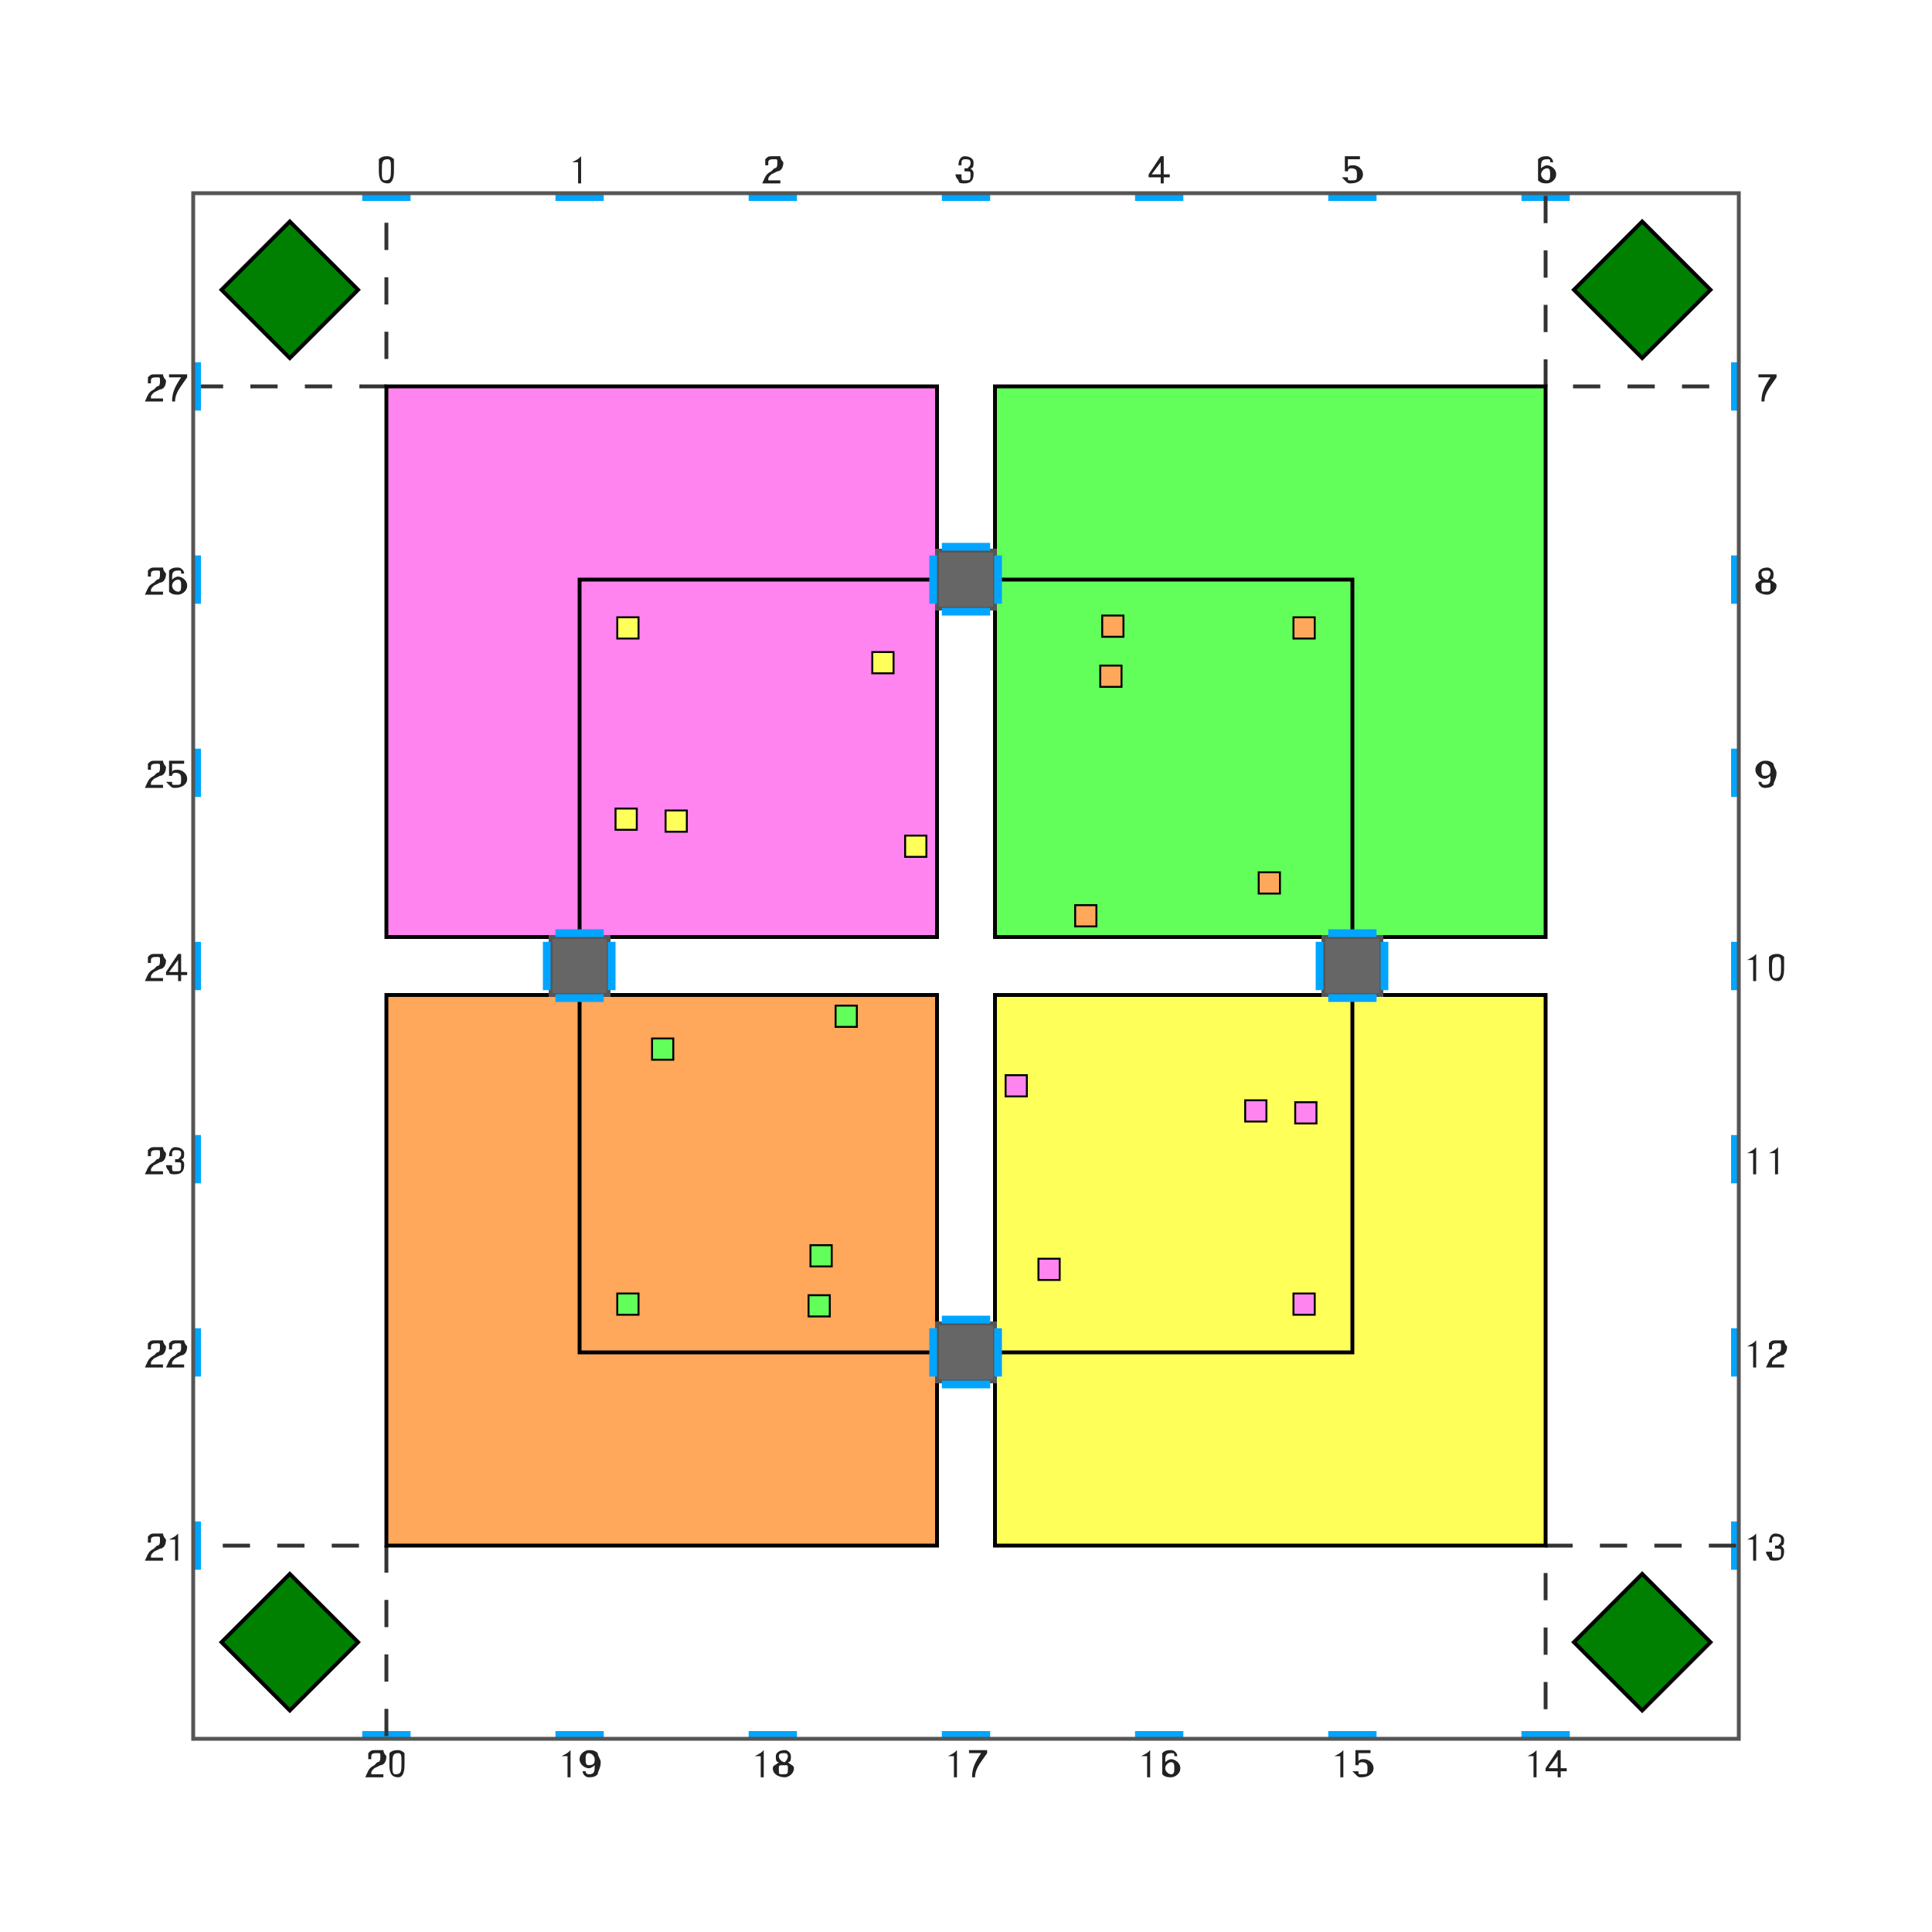
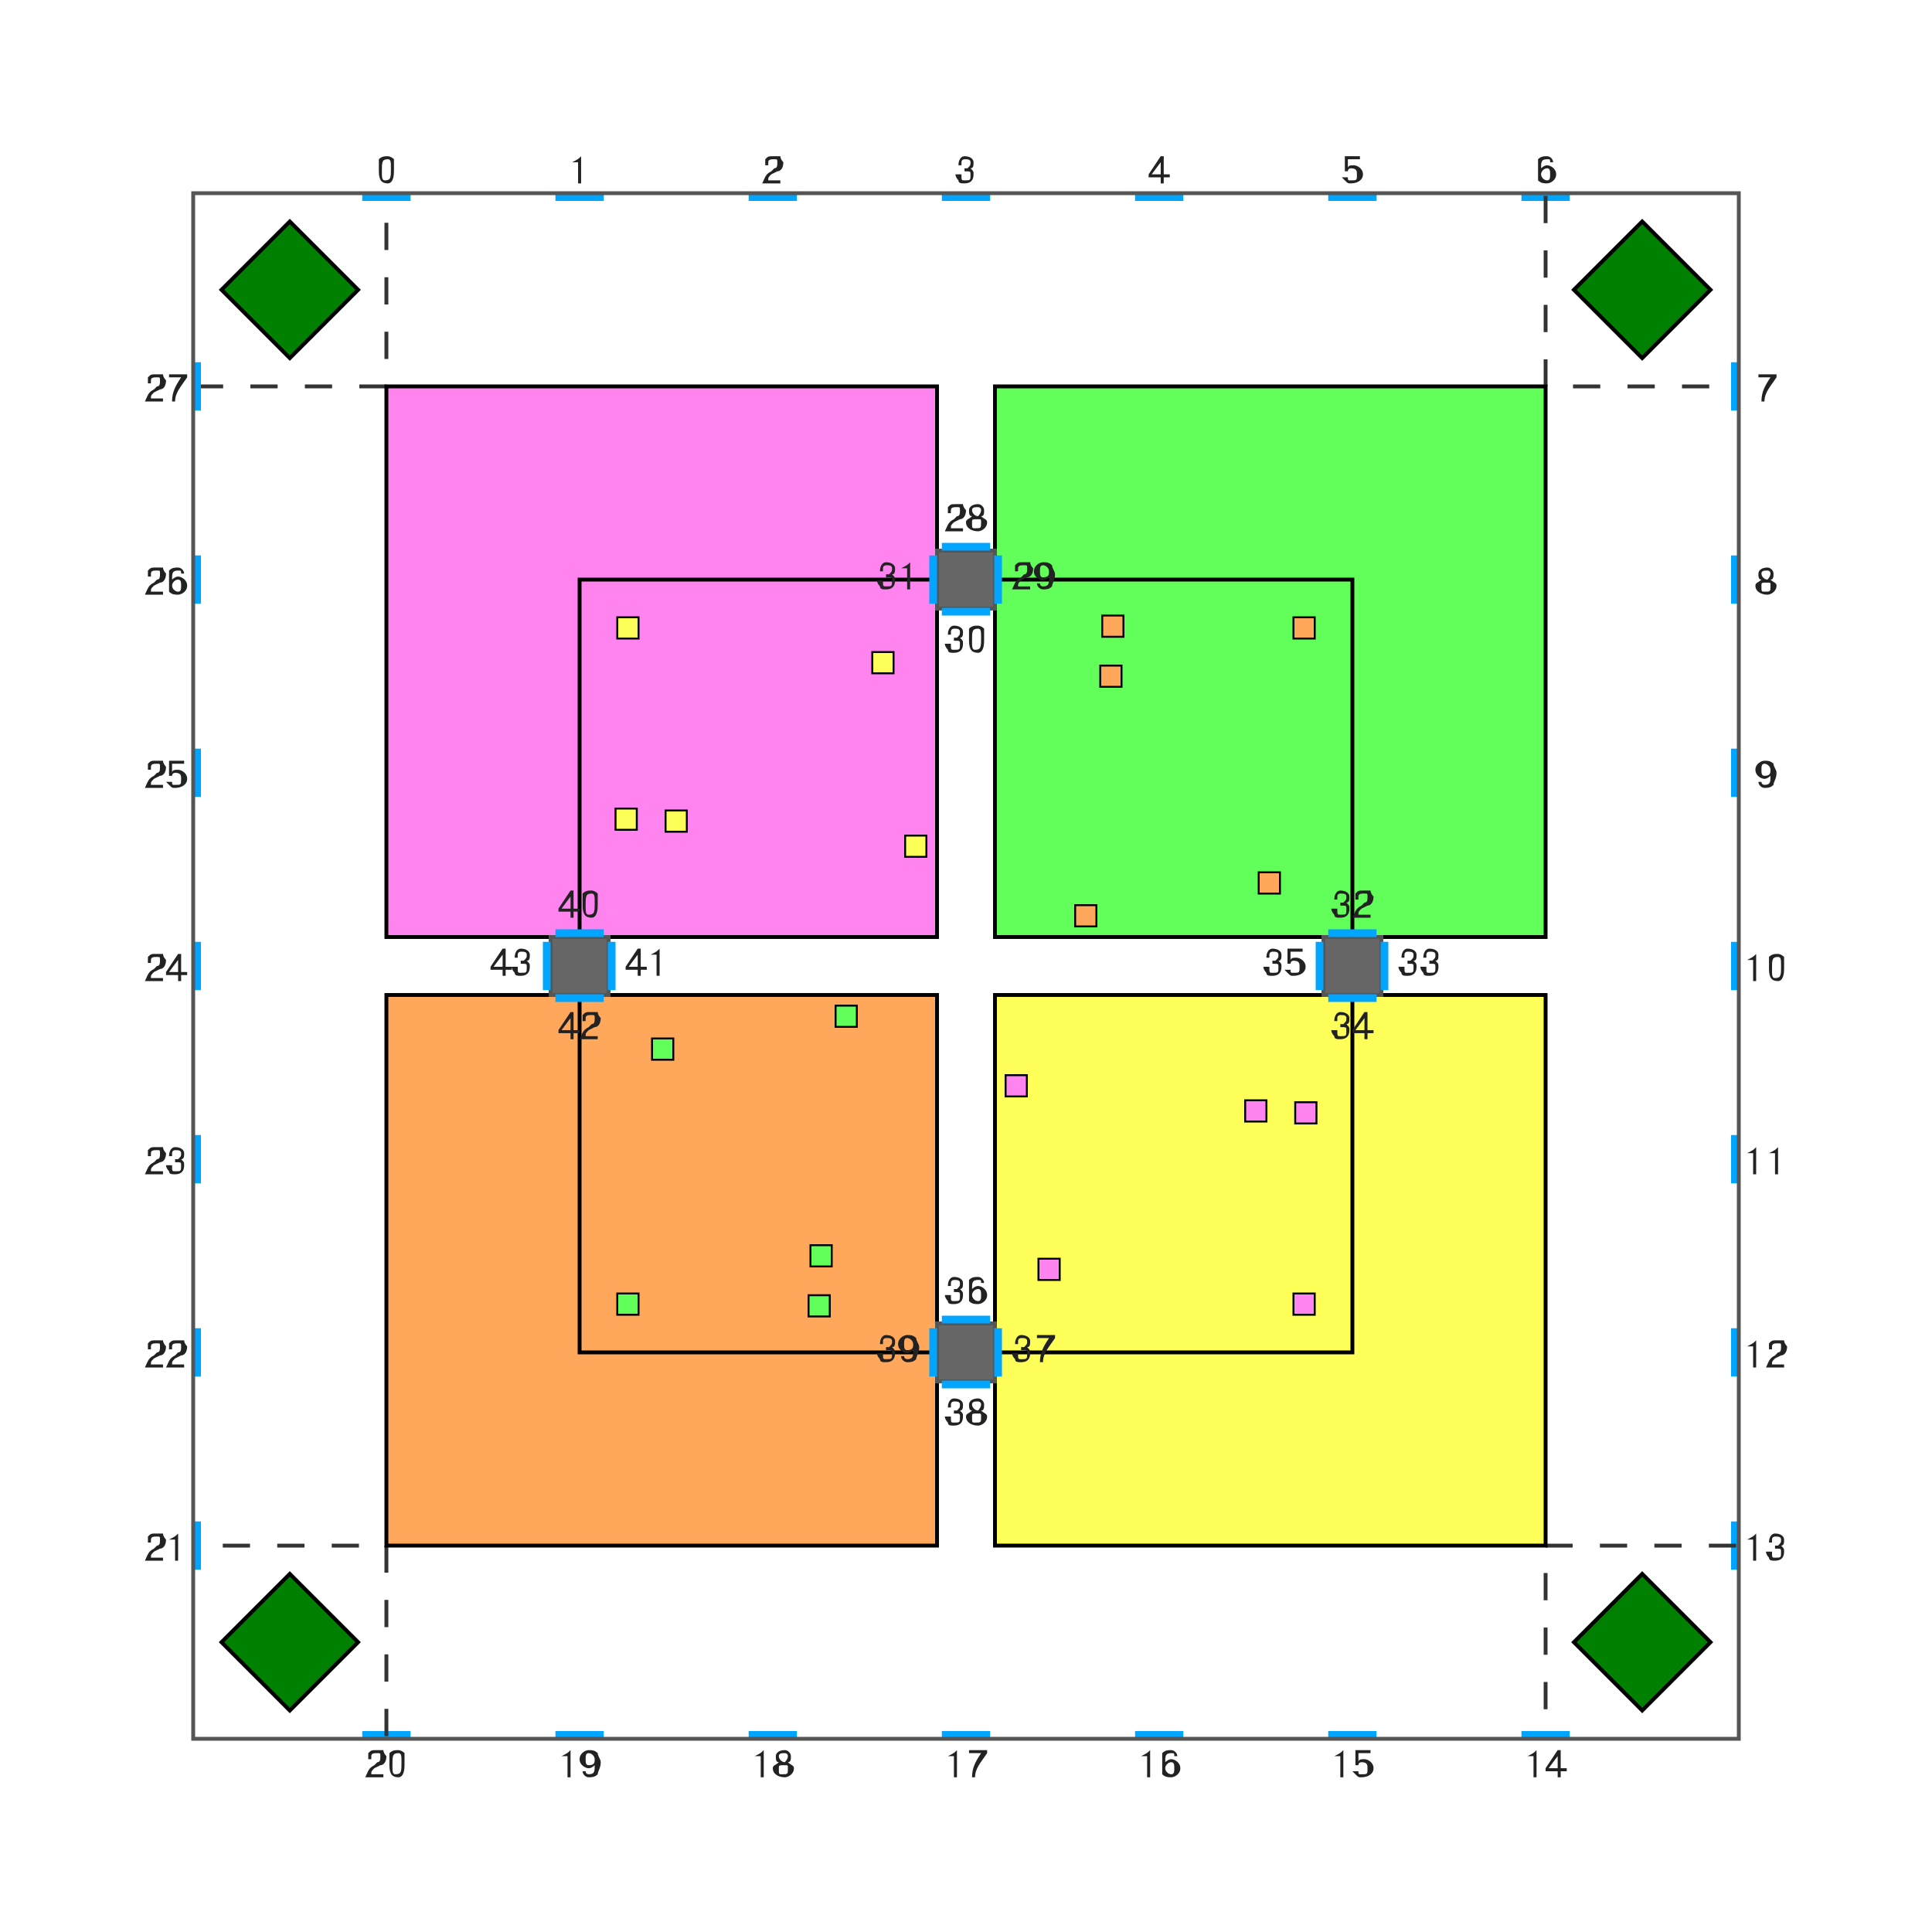
<svg xmlns="http://www.w3.org/2000/svg" xmlns:xlink="http://www.w3.org/1999/xlink" version="1.1" baseProfile="full" width="1000" height="1000">
  <style type="text/css">
-     
+         

      .arena-wall {
          fill: none;
          stroke: #555;
          stroke-width: .02;
      }

      .platform {
          stroke: #555;
          stroke-width: .02;
          fill: #666;
      }

      .token {
          stroke: black;
          stroke-width: 0.01;
      }

      .robot {
          fill: green;
          stroke: black;
          stroke-width: 0.02;
      }

      .line-follow-line {
          stroke: #000;
          stroke-width: 0.02;
          fill: none;
      }

      .zone-0 {
        fill:#ff84ef;
      }

      .zone-1 {
        fill:#62ff5b;
      }

      .zone-2 {
        fill:#ffa75b;
      }

      .zone-3 {
        fill:#ffff5a;
      }

      .start-zone {
          stroke: #333;
          stroke-width: 0.02;
          stroke-dasharray: 0.141, 0.141;
          stroke-dashoffset: -50%;
          fill: none;
      }

      .marker {
          fill: #00a5ff;
      }

      #marker-annotations text {
          font-size: 0.2;
          text-anchor: middle;
          fill: #222;
      }

      .text {
          font-family: helvetica;
          font-size: 0.014em;
      }


    
-   </style>
+     </style>
  <defs>
    <g id="token-ordinary">
      <rect width="0.11" height="0.11" x="-0.055" y="-0.055" class="token" />
    </g>
    <g id="token-0">
      <rect width="0.11" height="0.11" x="-0.055" y="-0.055" class="token zone-0" />
    </g>
    <g id="token-1">
      <rect width="0.11" height="0.11" x="-0.055" y="-0.055" class="token zone-1" />
    </g>
    <g id="token-2">
      <rect width="0.11" height="0.11" x="-0.055" y="-0.055" class="token zone-2" />
    </g>
    <g id="token-3">
      <rect width="0.11" height="0.11" x="-0.055" y="-0.055" class="token zone-3" />
    </g>
    <g id="random-tokens">
      <use xlink:href="#token-ordinary" x="0.25" y="0.25" />
      <use xlink:href="#token-ordinary" x="1.57" y="0.43" />
      <use xlink:href="#token-ordinary" x="0.5" y="1.25" />
      <use xlink:href="#token-ordinary" x="0.241" y="1.24" />
      <use xlink:href="#token-ordinary" x="1.74" y="1.38" />
    </g>
    <g id="wall-marker">
      <rect x="-0.125" y="0" width="0.25" height="0.04" class="marker" />
    </g>
    <g id="side-zone">
      <rect width="0.5" height="0.5" x="0.25" y="0.25" transform="rotate(45 0.5 0.5)" class="robot" />
      <path class="start-zone" d="M 0 1 h 1 v -1" />
      <use xlink:href="#wall-marker" x="1" />
      <use xlink:href="#wall-marker" x="2" />
      <use xlink:href="#wall-marker" x="3" />
      <use xlink:href="#wall-marker" x="4" />
      <use xlink:href="#wall-marker" x="5" />
      <use xlink:href="#wall-marker" x="6" />
      <use xlink:href="#wall-marker" x="7" />
    </g>
    <g id="centre-column" class="centre-column">
      <rect width="0.3" height="0.3" class="platform" />
      <rect x="0.025" y="-0.04" width="0.25" height="0.04" class="marker" />
      <rect x="0.025" y="0.296" width="0.25" height="0.04" class="marker" />
      <rect x="-0.04" y="0.025" width="0.04" height="0.25" class="marker" />
      <rect x="0.296" y="0.025" width="0.04" height="0.25" class="marker" />
    </g>
  </defs>
  <rect width="100%" height="100%" fill="white" />
  <g id="arena" transform="translate(100 100) scale(100)">
    <use xlink:href="#side-zone" />
    <use xlink:href="#side-zone" transform="rotate(90 4 4)" class="zone-0" />
    <use xlink:href="#side-zone" transform="rotate(180 4 4)" />
    <use xlink:href="#side-zone" transform="rotate(270 4 4)" />
    <rect x="1" y="1" width="2.85" height="2.85" class="zone-0 line-follow-line" />
    <rect x="4.15" y="1" width="2.85" height="2.85" class="zone-1 line-follow-line" />
    <rect x="1" y="4.15" width="2.85" height="2.85" class="zone-2 line-follow-line" />
    <rect x="4.15" y="4.15" width="2.85" height="2.85" class="zone-3 line-follow-line" />
    <rect width="4" height="4" x="2" y="2" class="line-follow-line" />
    <use xlink:href="#centre-column" x="1.85" y="3.85" />
    <use xlink:href="#centre-column" x="3.85" y="1.85" />
    <use xlink:href="#centre-column" x="5.85" y="3.85" />
    <use xlink:href="#centre-column" x="3.85" y="5.85" />
    <use xlink:href="#random-tokens" class="zone-3" x="2" y="2" />
    <use xlink:href="#random-tokens" class="zone-2" x="2" y="2" transform="rotate(90 4 4)" />
    <use xlink:href="#random-tokens" class="zone-0" x="2" y="2" transform="rotate(180 4 4)" />
    <use xlink:href="#random-tokens" class="zone-1" x="2" y="2" transform="rotate(270 4 4)" />
    <rect width="8" height="8" x="0" y="0" class="arena-wall" />
    <g id="marker-annotations" class="text">
      <text x="1" y="-0.05">0</text>
      <text x="2" y="-0.05">1</text>
      <text x="3" y="-0.05">2</text>
      <text x="4" y="-0.05">3</text>
      <text x="5" y="-0.05">4</text>
      <text x="6" y="-0.05">5</text>
      <text x="7" y="-0.05">6</text>
      <text x="8.14" y="1.08">7</text>
      <text x="8.14" y="2.08">8</text>
      <text x="8.14" y="3.08">9</text>
      <text x="8.14" y="4.08">10</text>
      <text x="8.14" y="5.08">11</text>
      <text x="8.14" y="6.08">12</text>
      <text x="8.14" y="7.08">13</text>
      <text x="1" y="8.2">20</text>
      <text x="2" y="8.2">19</text>
      <text x="3" y="8.2">18</text>
      <text x="4" y="8.2">17</text>
      <text x="5" y="8.2">16</text>
      <text x="6" y="8.2">15</text>
      <text x="7" y="8.2">14</text>
      <text x="-0.14" y="1.08">27</text>
      <text x="-0.14" y="2.08">26</text>
      <text x="-0.14" y="3.08">25</text>
      <text x="-0.14" y="4.08">24</text>
      <text x="-0.14" y="5.08">23</text>
      <text x="-0.14" y="6.08">22</text>
      <text x="-0.14" y="7.08">21</text>
+       <text x="4.00" y="1.75">28</text>
+       <text x="4.00" y="2.38">30</text>
+       <text x="4.35" y="2.05">29</text>
+       <text x="3.65" y="2.05">31</text>
+       <text x="4.00" y="5.75">36</text>
+       <text x="4.00" y="6.38">38</text>
+       <text x="4.35" y="6.05">37</text>
+       <text x="3.65" y="6.05">39</text>
+       <text x="6.00" y="3.75">32</text>
+       <text x="6.00" y="4.38">34</text>
+       <text x="6.35" y="4.05">33</text>
+       <text x="5.65" y="4.05">35</text>
+       <text x="2.00" y="3.75">40</text>
+       <text x="2.00" y="4.38">42</text>
+       <text x="2.35" y="4.05">41</text>
+       <text x="1.65" y="4.05">43</text>
    </g>
  </g>
</svg>
